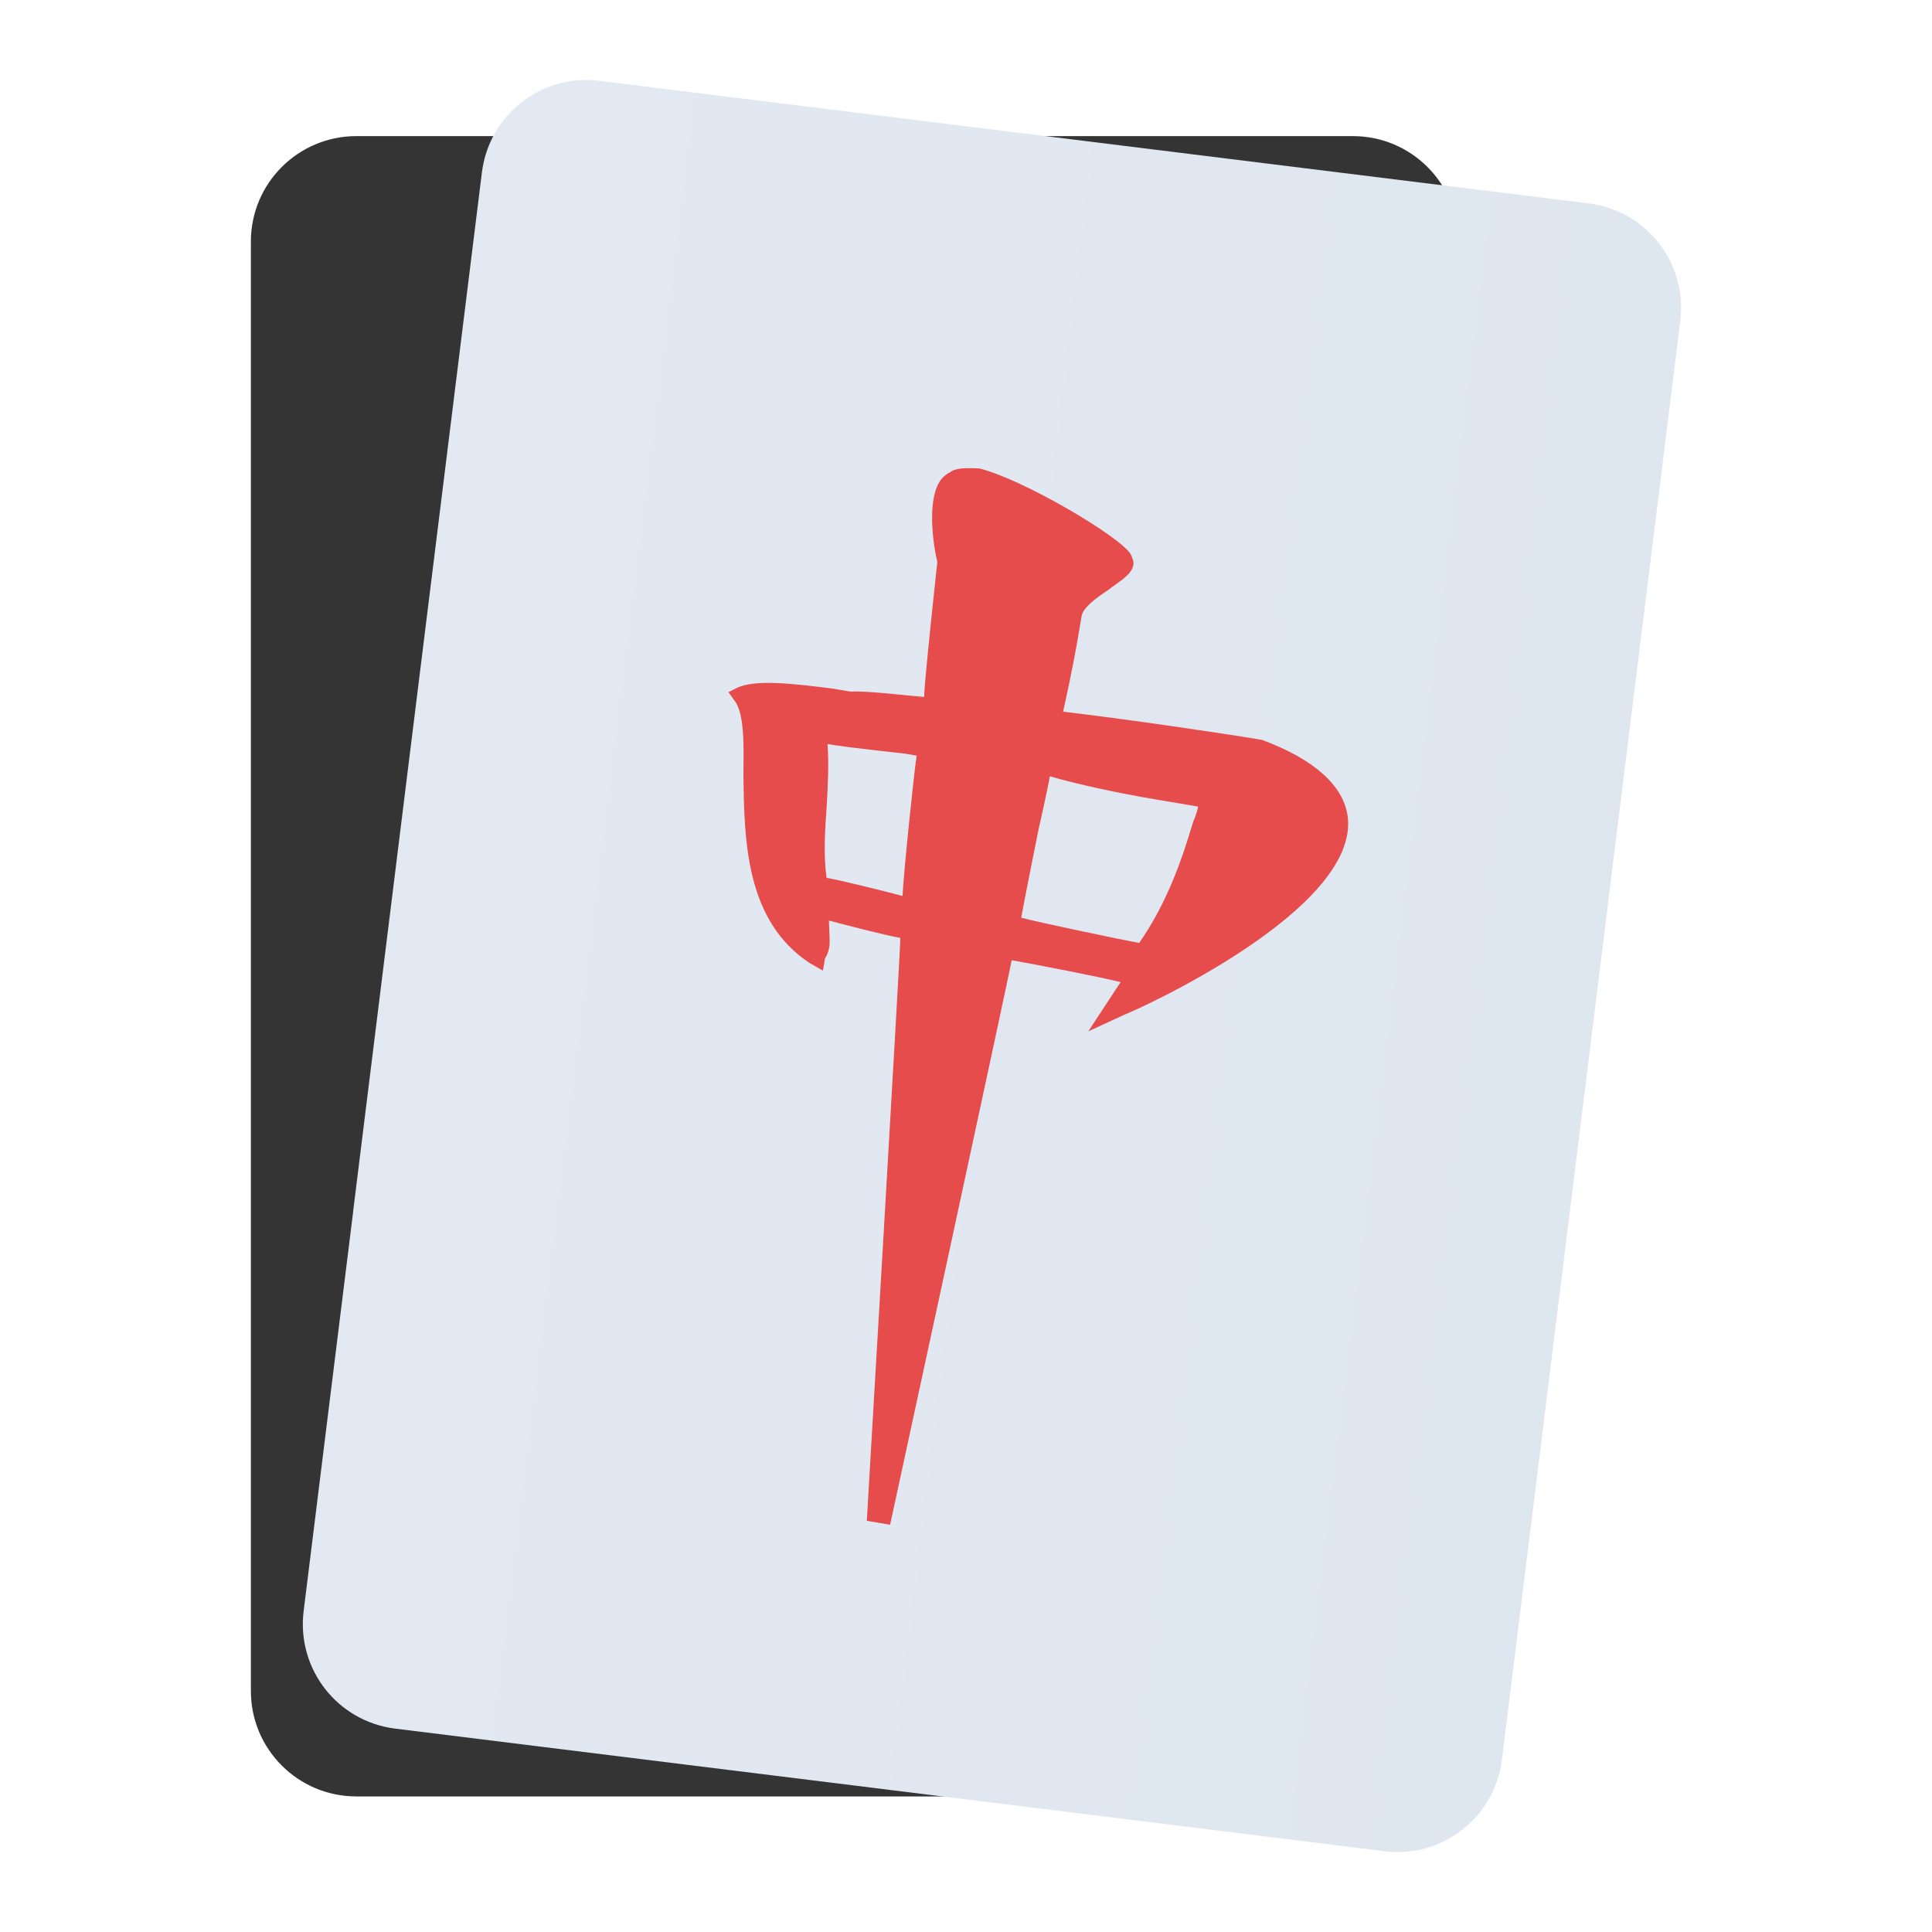
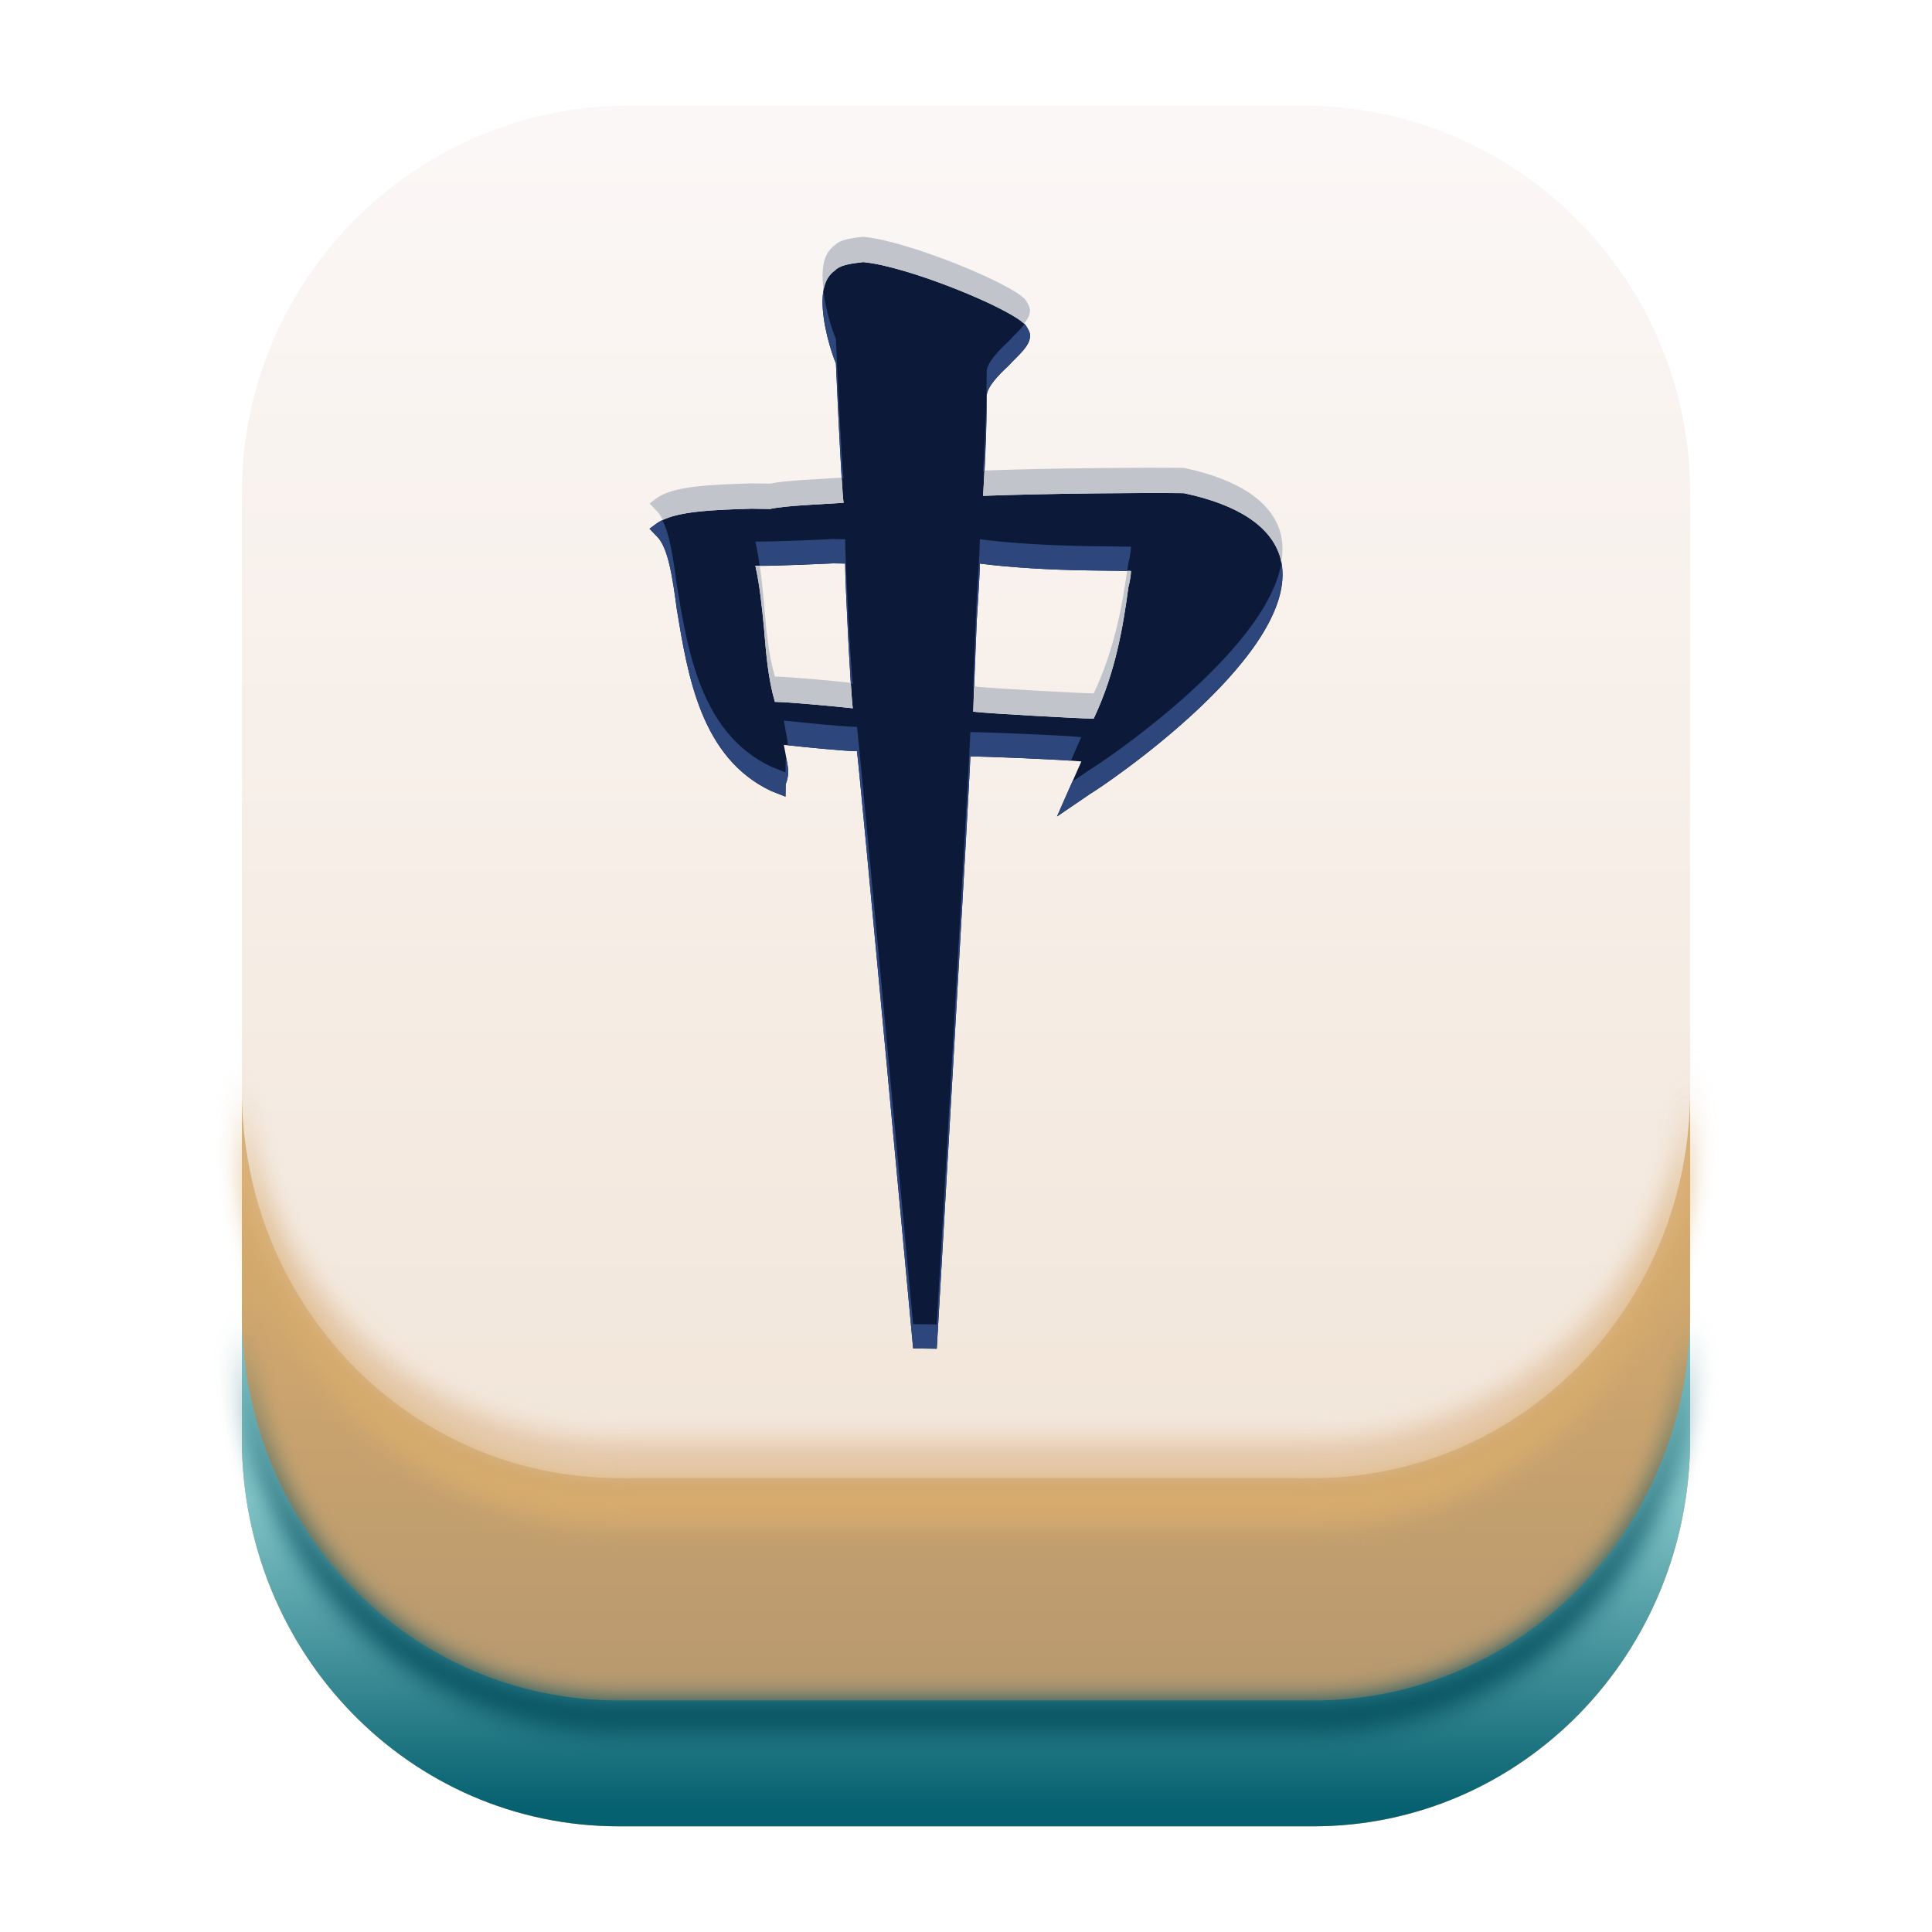
- <svg xmlns="http://www.w3.org/2000/svg" xmlns:xlink="http://www.w3.org/1999/xlink" version="1.1" height="64" width="64" id="svg78">
-   <defs id="defs38">
-     <linearGradient gradientUnits="userSpaceOnUse" gradientTransform="matrix(2.1429,0,0,2.1429,-826.36,-1107.5)" y2="517.8" y1="545.8" x2="399.57" x1="399.57" id="b">
-       <stop offset="0" stop-color="#3889e9" id="stop2" />
-       <stop offset="1" stop-color="#5ea5fb" id="stop4" />
+ <svg xmlns="http://www.w3.org/2000/svg" width="64" height="64" version="1.1">
+   <defs>
+     <style type="text/css" />
+     <linearGradient id="linearGradient1474" x1="-68.665" x2="-68.665" y1="10.628" y2="53.019" gradientTransform="matrix(.85489 0 0 1.0276 89.562 -5.4363)" gradientUnits="userSpaceOnUse">
+       <stop stop-color="#fbf7f6" offset="0" />
+       <stop stop-color="#f2e6da" offset="1" />
    </linearGradient>
-     <filter color-interpolation-filters="sRGB" height="1.072" width="1.072" y="-.036" x="-.036" id="c">
-       <feGaussianBlur stdDeviation="0.42" id="feGaussianBlur7" />
+     <linearGradient id="linearGradient15822" x1="-68.007" x2="-68.007" y1="44.214" y2="60.255" gradientTransform="matrix(.99947 0 0 1.0276 99.298 -5.4363)" gradientUnits="userSpaceOnUse">
+       <stop stop-color="#d7ab6d" offset="0" />
+       <stop stop-color="#b8996f" offset="1" />
+     </linearGradient>
+     <linearGradient id="linearGradient33741" x1="-69.584" x2="-69.584" y1="54.352" y2="64.378" gradientTransform="matrix(.99947 0 0 1.0276 99.298 -5.4363)" gradientUnits="userSpaceOnUse">
+       <stop stop-color="#82c4c7" offset="0" />
+       <stop stop-color="#05606f" offset="1" />
+     </linearGradient>
+     <filter id="filter60722" x="-.02" y="-.07" width="1.039" height="1.139" color-interpolation-filters="sRGB">
+       <feGaussianBlur stdDeviation="0.392" />
    </filter>
-     <linearGradient gradientUnits="userSpaceOnUse" gradientTransform="matrix(244.65,0,0,228.34,152.66,-113.65)" y2="7.366" y1="56.993" x2="31.106" x1="30.765" id="linearGradient912">
-       <stop offset="0" stop-color="#626262" id="stop33" />
-       <stop offset="1" stop-color="#383838" id="stop35" />
-     </linearGradient>
-     <filter color-interpolation-filters="sRGB" height="1.103" width="1.143" y="-.052" x="-.072" id="filter932">
-       <feGaussianBlur stdDeviation="0.775" id="feGaussianBlur934" />
+     <filter id="filter80651" x="-.02" y="-.067" width="1.04" height="1.135" color-interpolation-filters="sRGB">
+       <feGaussianBlur stdDeviation="0.395" />
    </filter>
-     <linearGradient id="b-3">
-       <stop stop-color="#3af63a" offset="0" id="stop2-6" />
-       <stop stop-color="#3af68b" offset="1" id="stop4-7" />
-     </linearGradient>
-     <linearGradient id="a">
-       <stop stop-color="#a2a2a2" offset="0" id="stop7" />
-       <stop stop-color="#d0d0d0" offset="1" id="stop9" />
-     </linearGradient>
-     <filter id="d" x="-.036" y="-.036" width="1.072" height="1.072" color-interpolation-filters="sRGB">
-       <feGaussianBlur stdDeviation="14.16" id="feGaussianBlur12" />
+     <filter id="filter80655" x="-.02" y="-.069" width="1.039" height="1.138" color-interpolation-filters="sRGB">
+       <feGaussianBlur stdDeviation="0.393" />
    </filter>
-     <linearGradient id="g" x1="32" x2="32" y1="16" y2="48" gradientUnits="userSpaceOnUse" gradientTransform="translate(8.185766,-4.792008)">
-       <stop stop-color="#333" offset="0" id="stop15" />
-       <stop stop-color="#484848" offset="1" id="stop17" />
-     </linearGradient>
-     <linearGradient id="f" x1="32" x2="32" y1="40" y2="45.333" gradientTransform="matrix(1.125,0,0,1.125,-78,-25.592)" gradientUnits="userSpaceOnUse" xlink:href="#a" />
-     <linearGradient id="e" x1="32" x2="32" y1="40" y2="45.333" gradientTransform="matrix(1.125,0,0,1.125,-78,-15.999)" gradientUnits="userSpaceOnUse" xlink:href="#a" />
-     <linearGradient id="c-5" x1="32" x2="32" y1="40" y2="45.333" gradientTransform="matrix(1.125,0,0,1.125,-78,-6.9994)" gradientUnits="userSpaceOnUse" xlink:href="#a" />
-     <filter id="m" x="-.06" y="-.06" width="1.12" height="1.12" color-interpolation-filters="sRGB">
-       <feGaussianBlur stdDeviation="0.8" id="feGaussianBlur23" />
-     </filter>
-     <filter id="l" x="-.06" y="-.06" width="1.12" height="1.12" color-interpolation-filters="sRGB">
-       <feGaussianBlur stdDeviation="0.15" id="feGaussianBlur26" />
-     </filter>
-     <filter id="o" x="-.06" y="-.06" width="1.12" height="1.12" color-interpolation-filters="sRGB">
-       <feGaussianBlur stdDeviation="0.15" id="feGaussianBlur29" />
-     </filter>
-     <filter id="n" x="-.06" y="-.06" width="1.12" height="1.12" color-interpolation-filters="sRGB">
-       <feGaussianBlur stdDeviation="0.15" id="feGaussianBlur32" />
-     </filter>
-     <linearGradient id="k" x1="23.5" x2="23.5" y1="20" y2="36" gradientUnits="userSpaceOnUse" xlink:href="#b-3" gradientTransform="translate(8.185766,-4.792008)" />
-     <linearGradient id="j" x1="32" x2="32" y1="30" y2="36" gradientUnits="userSpaceOnUse" xlink:href="#b-3" gradientTransform="translate(8.185766,-4.792008)" />
-     <linearGradient id="i" x1="40.5" x2="40.5" y1="26" y2="36" gradientUnits="userSpaceOnUse" gradientTransform="translate(8.185766,-4.792008)">
-       <stop stop-color="#0ef1c9" offset="0" id="stop37" />
-       <stop stop-color="#0e95f1" offset="1" id="stop39" />
-     </linearGradient>
-     <linearGradient id="h" x1="32" x2="32" y1="2" y2="62" gradientUnits="userSpaceOnUse" gradientTransform="translate(54.10169,-8)">
-       <stop stop-color="#999" offset="0" id="stop42" />
-       <stop stop-color="#bebebe" offset="1" id="stop44" />
-     </linearGradient>
-     <style id="style906" type="text/css" />
-     <linearGradient gradientUnits="userSpaceOnUse" gradientTransform="matrix(0.99241,0.12302,-0.12302,0.99241,424.5,39.144)" y2="60.157" y1="60.157" x2="-369.54" x1="-409.54" id="linearGradient1670">
-       <stop id="stop908" offset="0" stop-color="#e3e9f2" />
-       <stop id="stop910" offset="1" stop-color="#dee6f0" />
-     </linearGradient>
  </defs>
-   <circle id="ellipse69" style="paint-order:normal;image-rendering:optimizeSpeed" stroke-width="1.333" fill="#b0b0b0" r="0" cy="42.667" cx="22.667" />
-   <text id="text917" y="16.955" x="-0.112" style="image-rendering:optimizeSpeed">
-     <tspan id="tspan915" y="16.955" x="-0.112" />
+   <circle cx="22.667" cy="42.667" r="0" fill="#b0b0b0" image-rendering="optimizeSpeed" stroke-width="1.333" style="paint-order:normal" />
+   <text x="-0.112" y="16.955" image-rendering="optimizeSpeed">
+     <tspan x="-0.112" y="16.955" />
  </text>
-   <g id="g927" transform="matrix(3.7796,0,0,3.7796,0.01893545,-0.0012367)" style="fill:#5e4aa6;stroke-width:0.265;image-rendering:optimizeSpeed">
-     <circle id="circle919" r="0" cy="-328.38" cx="-330.35" />
-     <circle id="circle921" r="0" cy="6.44" cx="-39.434" style="fill-rule:evenodd" />
-     <circle id="circle923" r="0" cy="-328.5" cx="-330.38" />
-     <circle id="circle925" r="0" cy="-344.43" cx="-301.7" />
+   <g transform="matrix(3.7796 0 0 3.7796 .018935 -.0012367)" fill="#5e4aa6" image-rendering="optimizeSpeed" stroke-width=".265">
+     <circle cx="-330.35" cy="-328.38" r="0" />
+     <circle cx="-39.434" cy="6.44" r="0" fill-rule="evenodd" />
+     <circle cx="-330.38" cy="-328.5" r="0" />
+     <circle cx="-301.7" cy="-344.43" r="0" />
  </g>
-   <g transform="translate(-3.1055363e-4)" id="g935" style="image-rendering:optimizeSpeed">
-     <rect id="rect929" ry="3.493" height="55" width="40" y="4.509" x="8.311" style="fill:#343434;fill-opacity:1" />
-     <path id="path931" d="m 19.152,2.66 c -1.622,0.126 -2.979,1.373 -3.188,3.053 l -4.262,34.385 h 0.002 l -1.645,13.268 c -0.238,1.92 1.115,3.658 3.035,3.897 l 32.766,4.061 c 1.92,0.238 3.656,-1.115 3.894,-3.035 l 1.645,-13.27 h -0.002 l 4.264,-34.383 C 55.9,8.714 54.545,6.976 52.625,6.738 L 19.861,2.678 C 19.621,2.648 19.384,2.642 19.152,2.66 Z" style="fill:url(#linearGradient1670)" />
-     <circle id="circle933" r="0" cy="-1318.1" cx="-1274.8" style="fill:#5e4aa6" />
+   <g transform="matrix(3.7796 0 0 3.7796 -112.84 -73.605)" fill="#5e4aa6" image-rendering="optimizeSpeed" stroke-width=".265">
+     <circle cx="-330.35" cy="-328.38" r="0" />
+     <circle cx="-312.11" cy="-326.25" r="0" />
+     <circle cx="-306.02" cy="-333.07" r="0" />
+     <circle cx="-308.84" cy="-326.01" r="0" />
  </g>
-   <g id="g945" transform="matrix(3.7796,0,0,3.7796,-112.8403,-73.60499)" style="fill:#5e4aa6;stroke-width:0.265;image-rendering:optimizeSpeed">
-     <circle id="circle937" r="0" cy="-328.38" cx="-330.35" />
-     <circle id="circle939" r="0" cy="-326.25" cx="-312.11" />
-     <circle id="circle941" r="0" cy="-333.07" cx="-306.02" />
-     <circle id="circle943" r="0" cy="-326.01" cx="-308.84" />
+   <g transform="translate(0 -.7657)">
+     <g fill-rule="evenodd" stroke-linecap="round" stroke-linejoin="round">
+       <rect x="8.013" y="4.266" width="47.975" height="56.999" ry="12.837" fill="url(#linearGradient1474)" stroke-width=".638" style="paint-order:stroke fill markers" />
+       <path d="m8.013 36.89v11.539c0 7.112 5.568 12.837 12.485 12.837h23.004c6.917 0 12.485-5.725 12.485-12.837v-11.539c0 7.112-5.568 12.837-12.485 12.837h-23.004c-6.917 0-12.485-5.725-12.485-12.837z" fill="url(#linearGradient15822)" stroke-width=".689" style="paint-order:stroke fill markers" />
+       <path d="m8.013 44.259v4.168c0 7.112 5.568 12.837 12.485 12.837h23.004c6.917 0 12.485-5.725 12.485-12.837v-4.168c0 7.112-5.568 12.837-12.485 12.837h-23.004c-6.917 0-12.485-5.725-12.485-12.837z" fill="url(#linearGradient33741)" stroke-width=".689" style="paint-order:stroke fill markers" />
+       <g stroke-width=".68">
+         <path transform="matrix(.99947 0 0 1.0276 .016969 -.11771)" d="m8 43.185v1.035c0 6.921 5.571 12.492 12.492 12.492h23.016c6.921 0 12.492-5.571 12.492-12.492v-1.035c0 6.921-5.571 12.492-12.492 12.492h-23.016c-6.921 0-12.492-5.571-12.492-12.492z" fill="#055060" filter="url(#filter60722)" style="mix-blend-mode:normal;paint-order:stroke fill markers" />
+         <path transform="matrix(.99947 0 0 1.0276 .016969 -.11771)" d="m8 34.816v1.197c0 6.921 5.571 12.492 12.492 12.492h23.016c6.921 0 12.492-5.571 12.492-12.492v-1.197c0 6.921-5.571 12.494-12.492 12.494h-23.016c-6.921 0-12.492-5.573-12.492-12.494z" fill="#e4c7a8" filter="url(#filter80655)" style="paint-order:stroke fill markers" />
+         <path transform="matrix(.99947 0 0 1.0276 .016969 -.11771)" d="m8 36.014v1.559c0 6.921 5.571 12.492 12.492 12.492h23.016c6.921 0 12.492-5.571 12.492-12.492v-1.559c0 6.921-5.571 12.492-12.492 12.492h-23.016c-6.921 0-12.492-5.571-12.492-12.492z" fill="#d7ab6d" filter="url(#filter80651)" style="paint-order:stroke fill markers" />
+       </g>
+     </g>
+     <g transform="matrix(.99947 0 0 1.0276 98.737 -5.4363)">
+       <path d="m-71.123 14.757c-0.316 0.226-0.399 0.57-0.404 0.973-0.01 0.748 0.291 1.673 0.443 2.021 0 0 0.182 4.032 0.254 4.493-0.705 0.048-1.959 0.089-2.43 0.198l-0.626-0.008c-1.332 0.04-2.585 0.081-3.139 0.477l-0.237 0.17 0.232 0.233c0.387 0.35 0.531 1.331 0.674 2.369 0.363 2.135 0.798 4.788 3.134 5.855l0.468 0.179 0.005-0.403s0.081-0.172 0.084-0.402c0.002-0.173-0.072-0.461-0.145-0.865 0.626 0.066 1.955 0.198 2.425 0.205 0.072 0.462 1.861 19.252 1.861 19.252l0.783 0.01s1.106-18.52 1.113-19.096c0.548 0.007 2.975 0.097 3.679 0.164-0.161 0.343-0.806 1.774-0.806 1.774l1.106-0.734c0.315-0.169 7.188-4.625 6.289-7.631-0.302-0.983-1.388-1.688-3.186-2.057l-0.157-0.002c-1.018-0.013-4.151 0.003-6.502 0.087 0.098-1.495 0.109-2.301 0.114-2.704l0.007-0.518c0.004-0.288 0.401-0.685 0.718-0.969 0.318-0.341 0.713-0.624 0.718-0.969 0.002-0.115-0.075-0.231-0.152-0.347-0.462-0.524-3.89-1.894-5.376-2.028-0.471 0.051-0.785 0.105-0.944 0.275zm-0.046 9.44 0.392 0.005c-0.007 0.518 0.18 4.147 0.252 4.666-0.626-0.066-2.112-0.201-2.582-0.207-0.225-0.751-0.293-1.558-0.36-2.365-0.069-0.692-0.138-1.384-0.287-2.019 0.705 0.009 2.586-0.081 2.586-0.081zm4.753 1.847s0.096-1.38 0.103-1.841c1.016 0.129 2.347 0.204 3.599 0.22l1.409 0.019c-3e-3 0.23-0.085 0.517-0.085 0.517-0.173 1.264-0.428 2.757-1.152 4.245-0.47-0.006-3.365-0.16-3.991-0.225 0.005-0.403 0.117-2.934 0.117-2.934z" fill="#0c1938" stroke-width="3.5" />
+       <path d="m-70.178 13.668c-0.471 0.051-0.784 0.105-0.943 0.275l-2e-3 -2e-3c-0.316 0.226-0.399 0.571-0.404 0.975-2e-3 0.154 0.013 0.316 0.033 0.479 0.045-0.257 0.148-0.477 0.371-0.637h2e-3c0.159-0.17 0.473-0.222 0.943-0.273 1.451 0.131 4.745 1.436 5.33 1.986 0.113-0.137 0.195-0.275 0.197-0.426 0.002-0.115-0.076-0.232-0.152-0.348-0.462-0.524-3.889-1.895-5.375-2.029zm10.473 7.449c-1.012-0.013-4.113 3e-3 -6.459 0.086-0.014 0.276-0.02 0.47-0.043 0.816 2.351-0.084 5.484-0.099 6.502-0.086l0.156 2e-3c1.798 0.369 2.885 1.074 3.188 2.057 0.017 0.057 0.026 0.116 0.037 0.174 0.061-0.342 0.057-0.674-0.037-0.99-0.302-0.983-1.39-1.688-3.188-2.057zm-11.189 0.316c-0.714 0.047-1.906 0.087-2.365 0.193l-0.627-0.008c-1.332 0.04-2.585 0.081-3.139 0.477l-0.236 0.17 0.23 0.232c0.08 0.073 0.147 0.179 0.209 0.301 0.622-0.29 1.746-0.329 2.936-0.365l0.627 0.01c0.471-0.109 1.724-0.151 2.43-0.199-0.016-0.104-0.04-0.429-0.064-0.811zm-2.713 2.84c-0.038-1.7e-5 -0.113 0.004-0.146 0.004 0.148 0.635 0.218 1.328 0.287 2.019 0.068 0.807 0.134 1.614 0.359 2.365 0.47 0.006 1.956 0.141 2.582 0.207-0.017-0.122-0.041-0.438-0.066-0.822-0.65-0.068-2.057-0.195-2.516-0.201-0.225-0.751-0.292-1.557-0.359-2.363-0.041-0.407-0.084-0.813-0.141-1.209zm12.174 0.166c-0.174 1.2-0.437 2.573-1.107 3.949-0.466-0.006-3.302-0.156-3.959-0.223-0.013 0.339-0.032 0.701-0.033 0.812 0.626 0.066 3.522 0.218 3.992 0.225 0.725-1.487 0.979-2.98 1.152-4.244 0 0 0.081-0.287 0.084-0.518z" fill="#c1c5cb" />
+       <path d="m-71.498 15.404c-0.018 0.103-0.028 0.212-0.029 0.326-0.01 0.748 0.291 1.674 0.443 2.022 0 0 0.11 2.418 0.193 3.713 0.017-0.001 0.044-0.003 0.061-0.004-0.072-0.461-0.254-4.494-0.254-4.494-0.122-0.279-0.338-0.929-0.414-1.562zm6.664 1.08c-0.145 0.183-0.348 0.362-0.533 0.561-0.317 0.284-0.715 0.681-0.719 0.969l-0.006 0.518c-0.005 0.403-0.017 1.21-0.115 2.705 0.013-4.63e-4 0.028-0.002 0.041-2e-3 0.049-0.934 0.07-1.605 0.074-1.918l0.006-0.52c0.004-0.288 0.402-0.685 0.719-0.969 0.318-0.341 0.712-0.623 0.717-0.969 0.002-0.115-0.076-0.232-0.152-0.348-0.007-0.009-0.022-0.018-0.031-0.027zm-12 6.32c-0.069 0.033-0.136 0.066-0.191 0.105l-0.236 0.17 0.23 0.234c0.387 0.35 0.531 1.331 0.674 2.369 0.363 2.135 0.799 4.788 3.135 5.856l0.467 0.178 0.006-0.402s0.081-0.172 0.084-0.402c0.001-0.102-0.026-0.257-0.062-0.439-0.008 0.02-0.021 0.059-0.021 0.059l-0.006 0.402-0.467-0.18c-2.336-1.067-2.771-3.721-3.135-5.856-0.115-0.838-0.233-1.632-0.477-2.094zm5.666 0.607s-1.881 0.091-2.586 0.082c0.059 0.251 0.104 0.514 0.143 0.779 0.769 5.43e-4 2.443-0.076 2.443-0.076l0.391 0.006c-0.005 0.401 0.104 2.631 0.188 3.875 0.016 0.002 0.05 0.004 0.064 0.006-0.071-0.519-0.259-4.148-0.252-4.666l-0.391-0.004zm4.856 0.008c-0.006 0.46-0.104 1.84-0.104 1.84s-0.112 2.533-0.117 2.936c0.005 5.01e-4 0.026 0.001 0.031 2e-3 0.034-0.885 0.086-2.152 0.086-2.152s0.097-1.381 0.104-1.842c1.016 0.129 2.347 0.204 3.6 0.221l1.283 0.016c0.012-0.086 0.029-0.179 0.041-0.264 0 0 0.081-0.287 0.084-0.518l-1.408-0.018c-1.253-0.017-2.583-0.092-3.6-0.221zm9.992 0.762c-0.5 2.909-6.049 6.505-6.332 6.656l-0.596 0.395c-0.231 0.508-0.51 1.123-0.51 1.123l1.105-0.732c0.309-0.165 6.902-4.442 6.332-7.441zm-16.492 5.082c0.066 0.364 0.126 0.621 0.137 0.797 0.659 0.069 1.845 0.186 2.289 0.191 0.072 0.462 1.861 19.252 1.861 19.252l0.783 0.01s1.106-18.52 1.113-19.096c0.488 0.006 2.409 0.078 3.332 0.141 0.158-0.348 0.277-0.613 0.346-0.76-0.704-0.067-3.13-0.157-3.678-0.164-0.008 0.576-1.113 19.096-1.113 19.096l-0.783-0.01s-1.789-18.79-1.861-19.252c-0.47-0.006-1.8-0.139-2.426-0.205z" fill="#2d467b" />
+     </g>
  </g>
-   <path id="path4" d="m 31.472,15.644 c -0.347,0.175 -0.482,0.502 -0.549,0.9 -0.124,0.738 0.031,1.698 0.128,2.065 0,0 -0.438,4.012 -0.437,4.479 -0.705,-0.06 -1.95,-0.212 -2.432,-0.176 l -0.618,-0.104 c -1.322,-0.164 -2.567,-0.316 -3.175,-0.01 l -0.26,0.131 0.193,0.266 c 0.329,0.406 0.321,1.397 0.303,2.444 0.032,2.165 0.055,4.854 2.2,6.266 l 0.435,0.248 0.067,-0.397 c 0,0 0.106,-0.157 0.144,-0.384 0.029,-0.17 -8.17e-4,-0.467 -0.011,-0.877 0.608,0.161 1.902,0.496 2.365,0.574 7.46e-4,0.467 -1.111,19.31 -1.111,19.31 l 0.772,0.13 c 0,0 3.93,-18.132 4.026,-18.7 0.541,0.091 2.925,0.551 3.61,0.725 -0.212,0.315 -1.069,1.63 -1.069,1.63 l 1.205,-0.556 c 0.338,-0.118 7.811,-3.47 7.384,-6.577 -0.148,-1.017 -1.113,-1.88 -2.833,-2.52 l -0.155,-0.026 c -1.004,-0.169 -4.102,-0.633 -6.438,-0.91 0.326,-1.463 0.46,-2.257 0.527,-2.655 l 0.086,-0.511 c 0.048,-0.284 0.501,-0.616 0.858,-0.848 0.366,-0.288 0.8,-0.507 0.858,-0.848 0.019,-0.114 -0.039,-0.24 -0.097,-0.367 -0.376,-0.589 -3.554,-2.467 -5.002,-2.828 -0.473,-0.022 -0.791,-0.017 -0.975,0.127 z m -1.492,9.322 0.386,0.065 c -0.086,0.511 -0.457,4.126 -0.466,4.649 -0.608,-0.161 -2.056,-0.522 -2.519,-0.6 -0.108,-0.777 -0.051,-1.585 0.006,-2.392 0.038,-0.694 0.075,-1.388 0.026,-2.039 0.695,0.117 2.567,0.316 2.567,0.316 z m 4.414,2.553 c 0,0 0.307,-1.349 0.383,-1.803 0.985,0.283 2.288,0.561 3.523,0.769 l 1.39,0.234 c -0.038,0.227 -0.163,0.498 -0.163,0.498 -0.365,1.223 -0.845,2.659 -1.789,4.018 -0.463,-0.078 -3.301,-0.673 -3.909,-0.834 0.067,-0.397 0.565,-2.882 0.565,-2.882 z" fill="#e64c4c" stroke-width="3.5" />
</svg>
